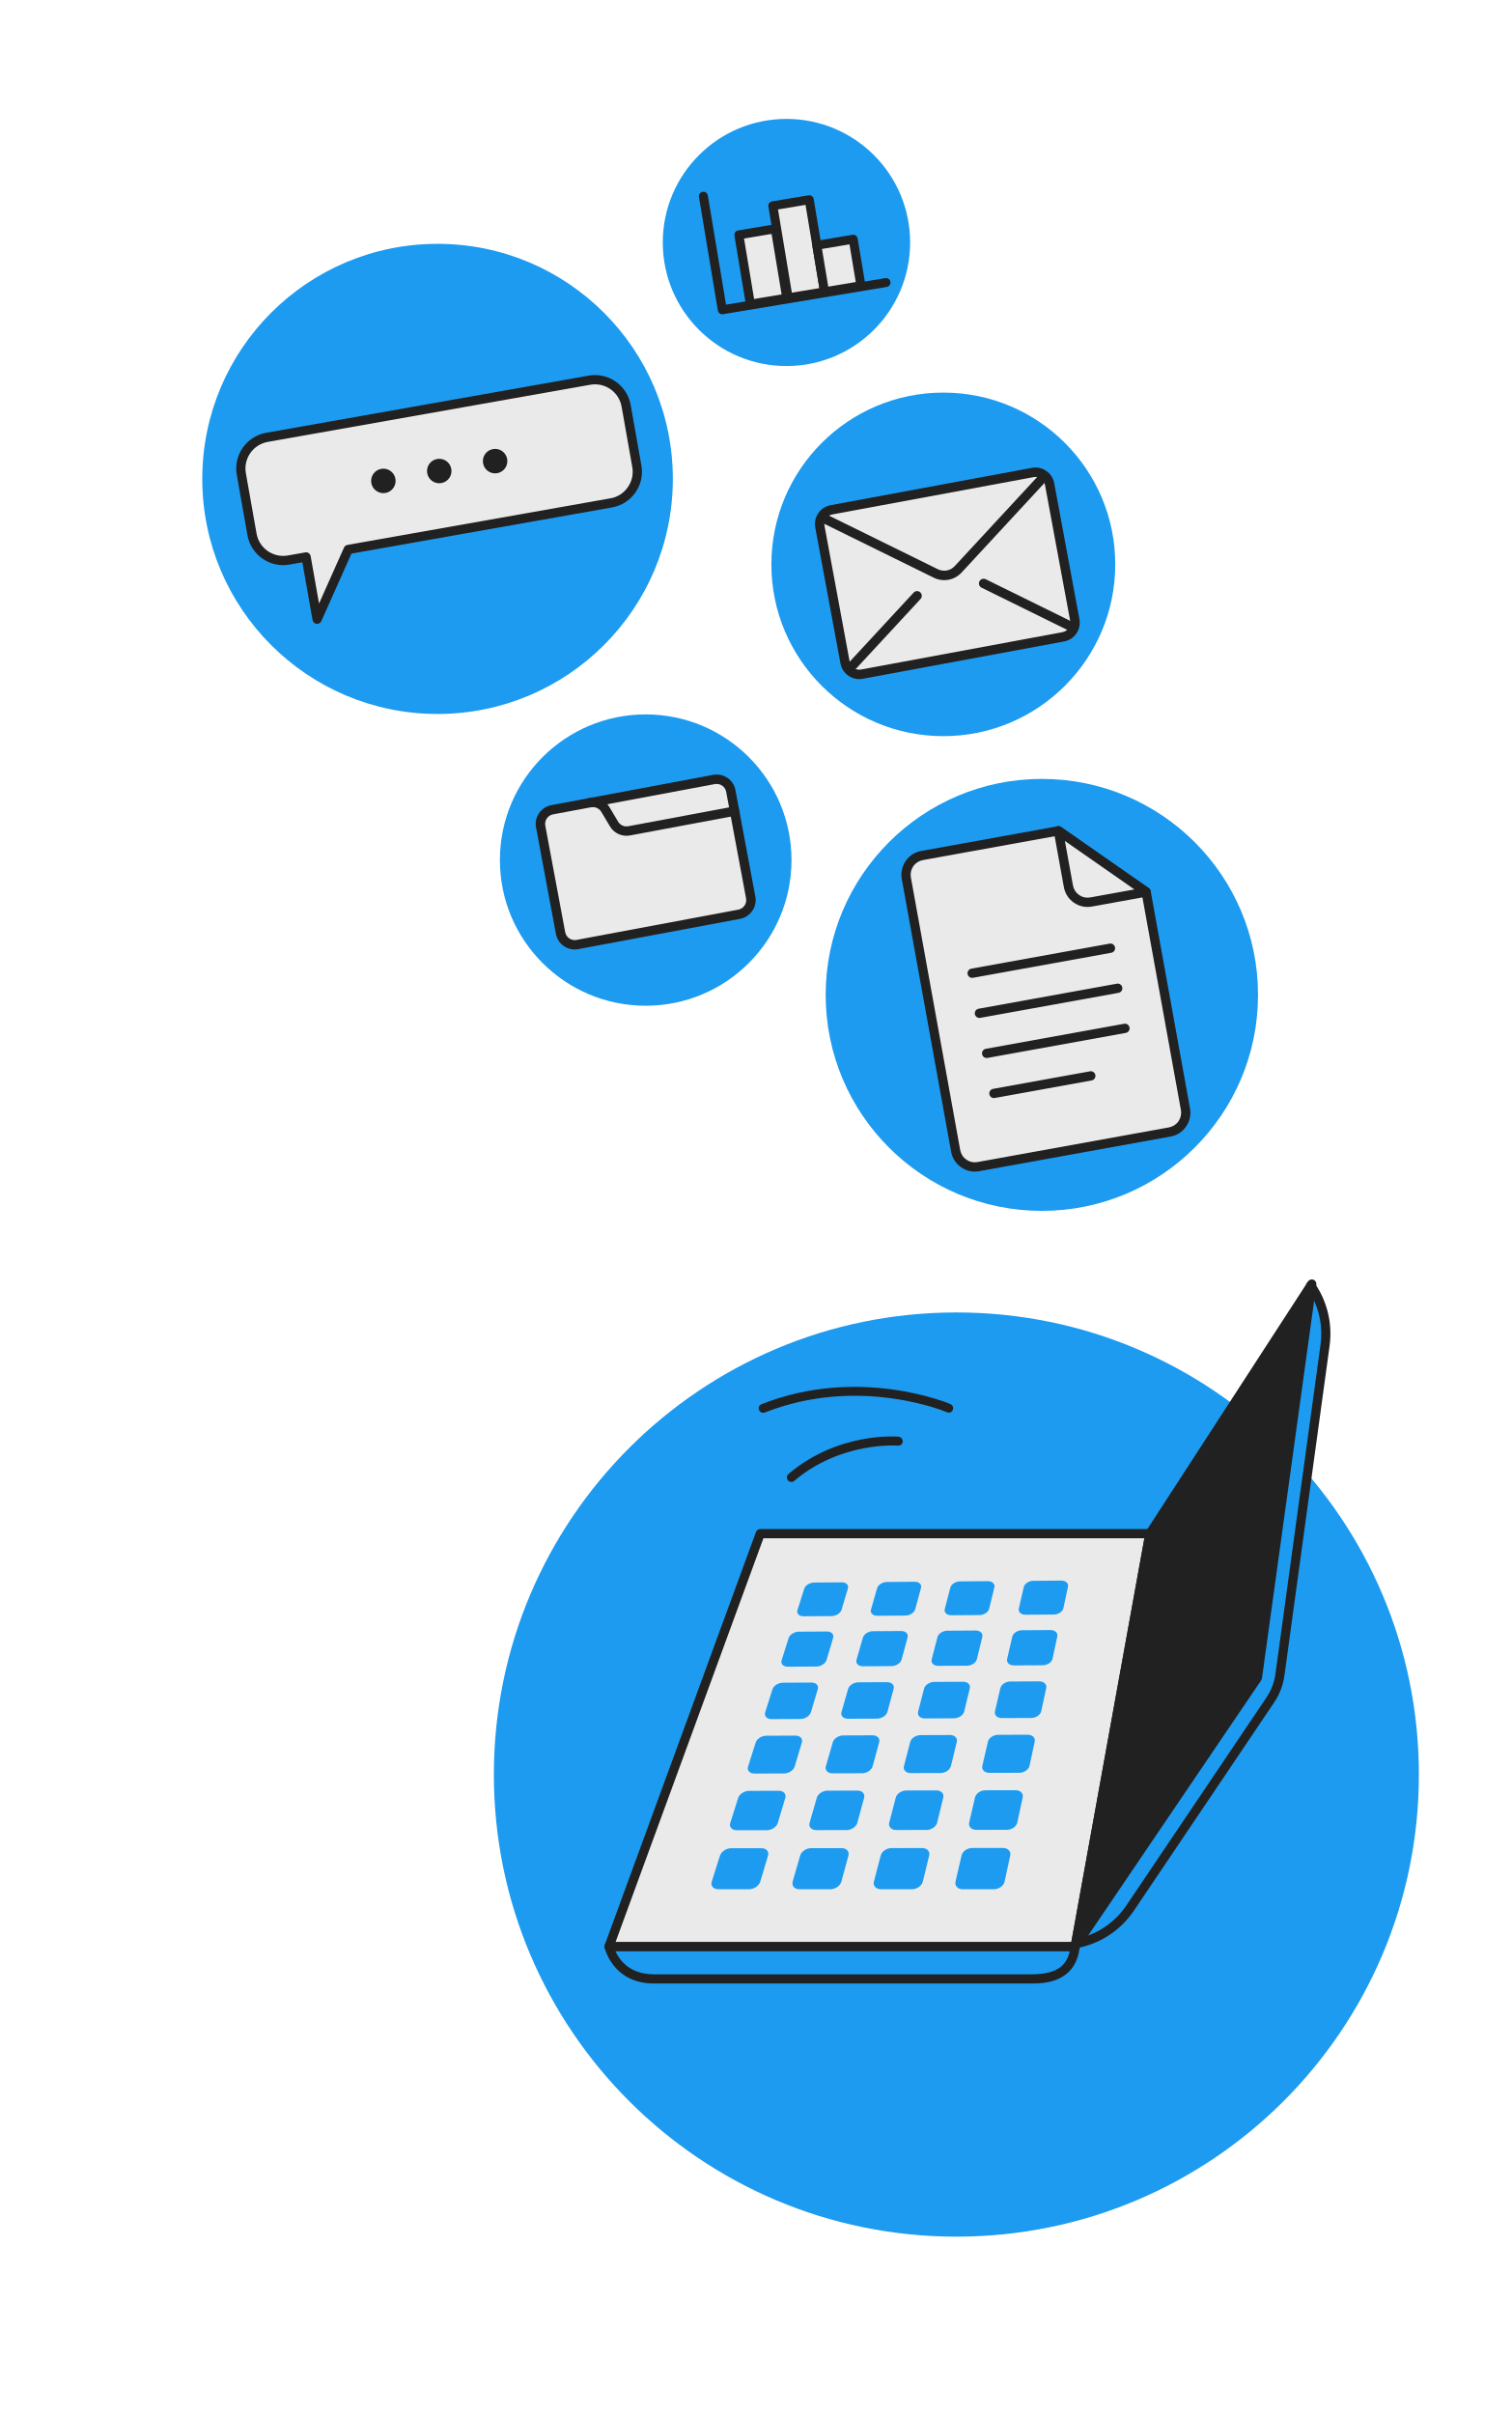
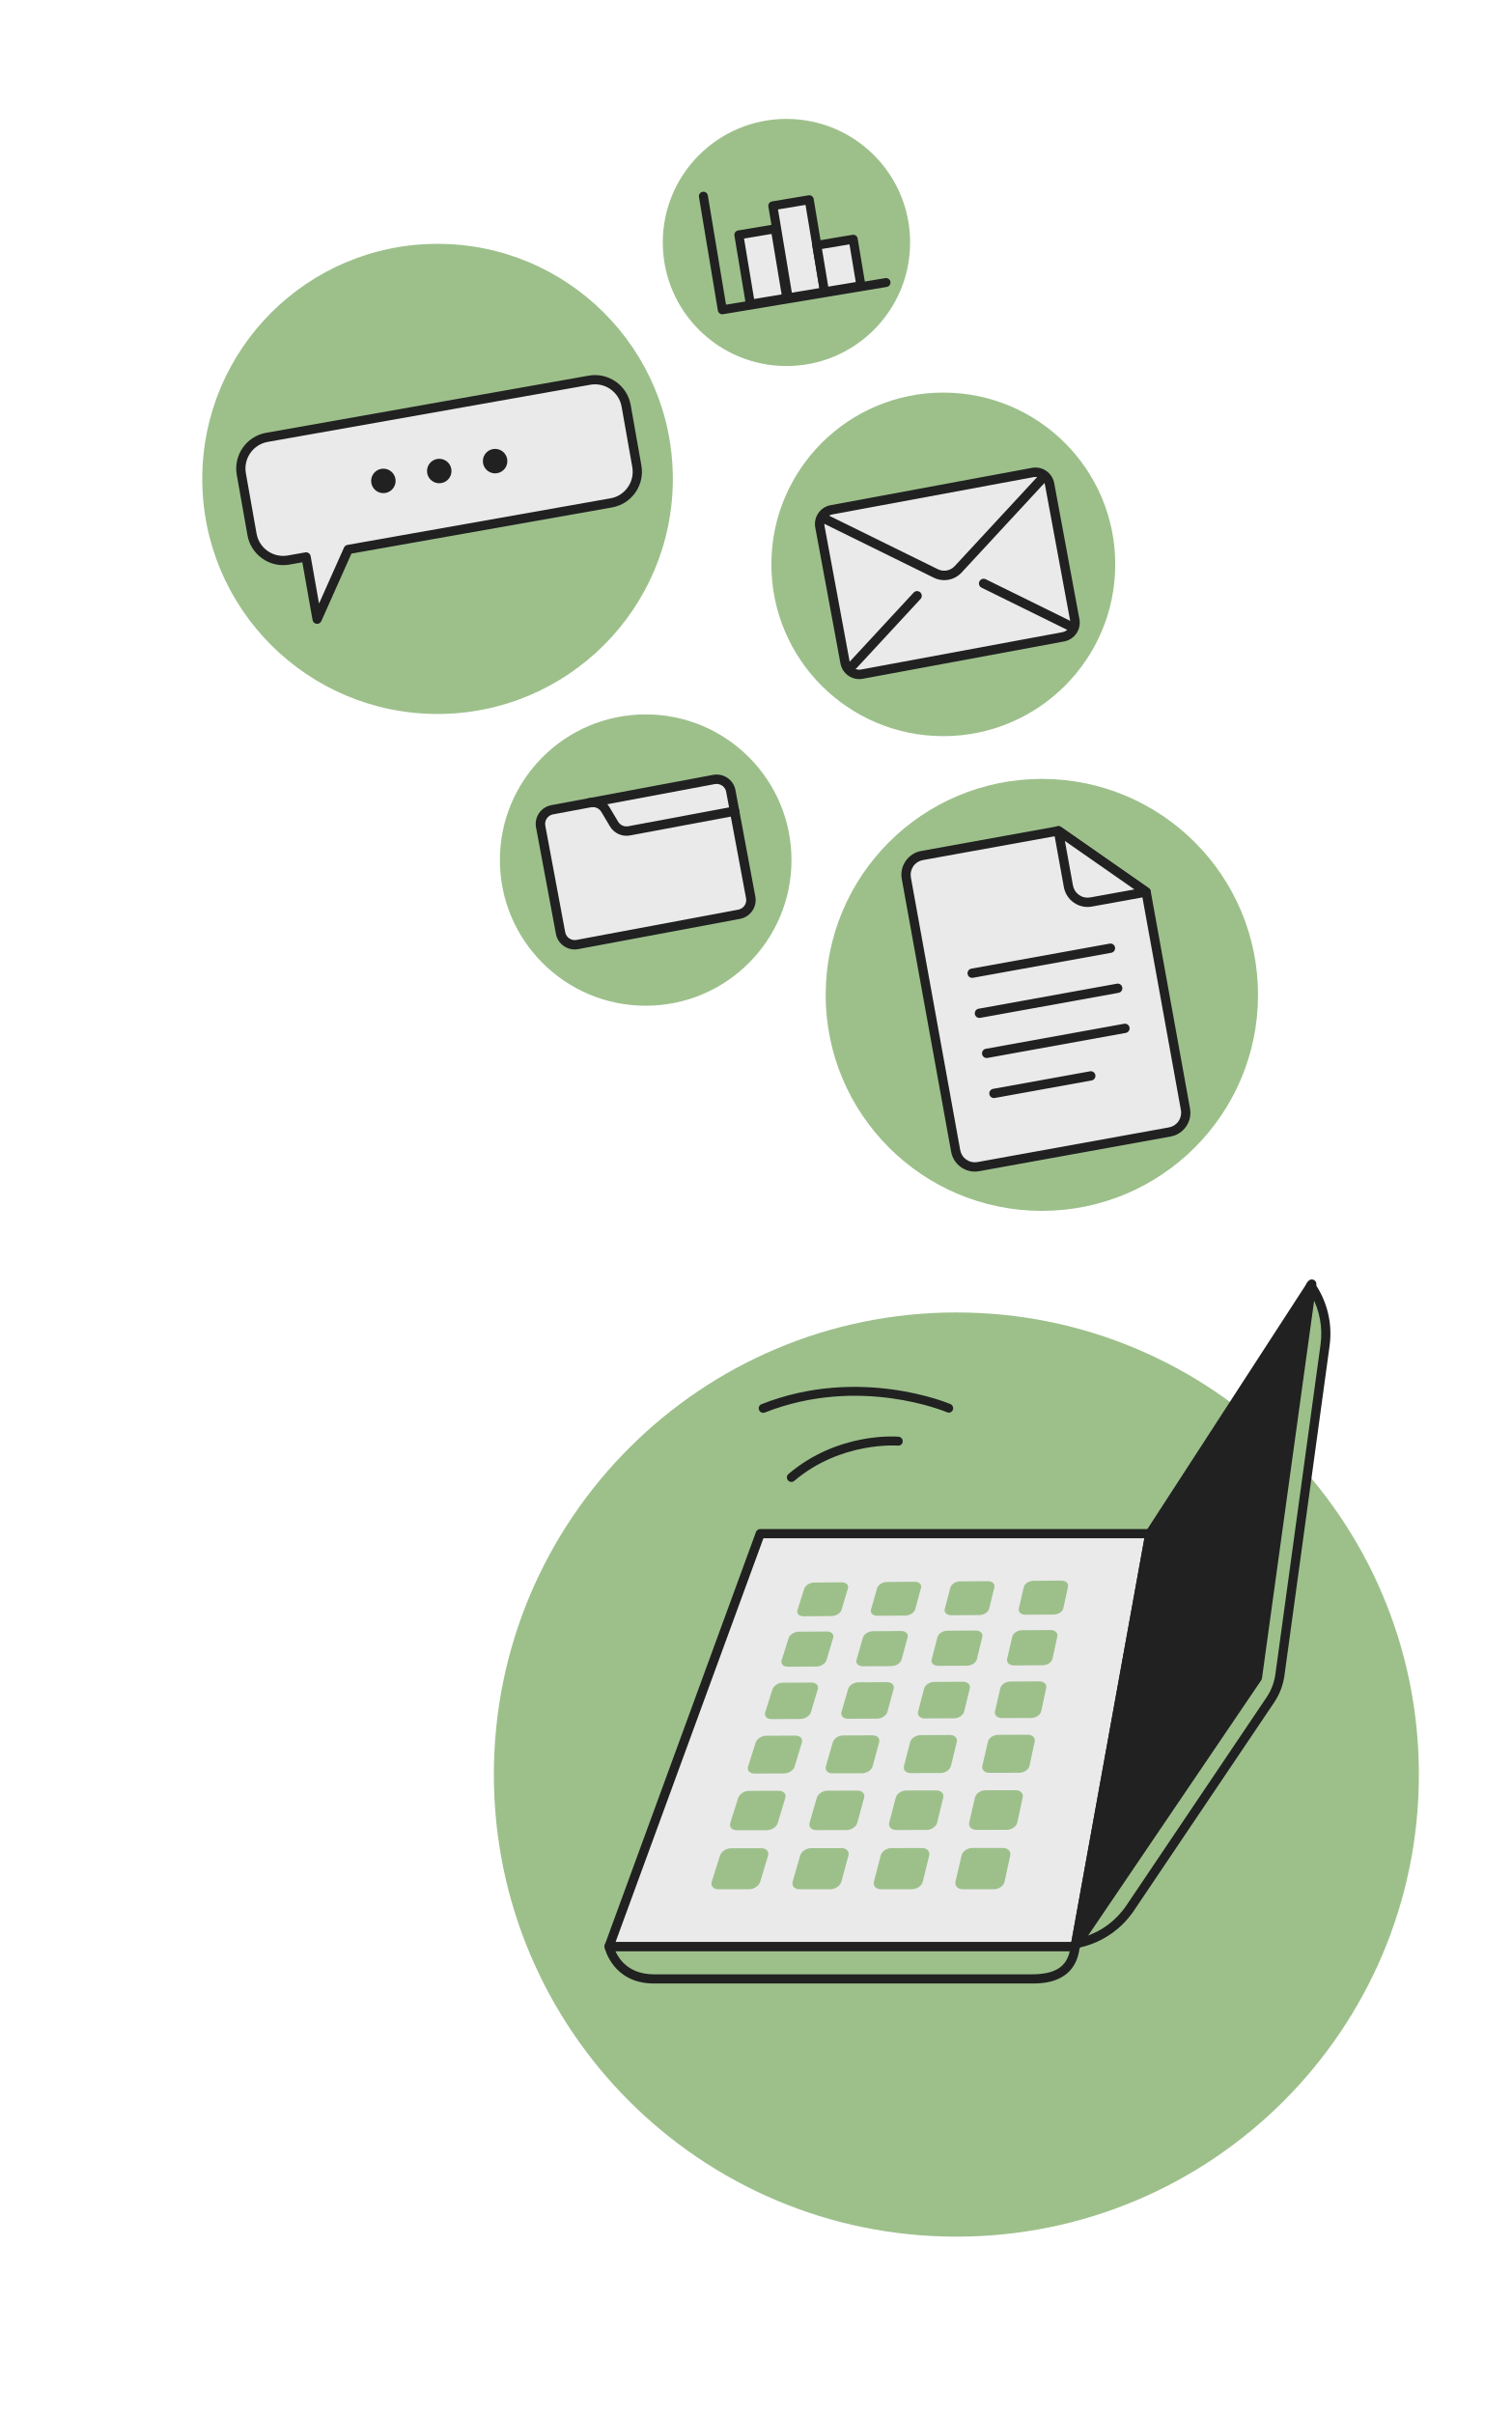
<svg xmlns="http://www.w3.org/2000/svg" width="340" height="543" viewBox="0 0 340 543" fill="none">
-   <path d="M215.143 503.109C272.606 503.109 319.189 456.571 319.189 399.164C319.189 341.757 272.606 295.219 215.143 295.219C157.681 295.219 111.098 341.757 111.098 399.164C111.098 456.571 157.681 503.109 215.143 503.109Z" fill="#1D9BF0" />
-   <path d="M285.78 382.363L254.239 429.186C251.573 433.144 247.513 435.941 242.876 437.016L242.227 437.167L294.855 289.16C297.577 293.065 298.731 297.858 298.084 302.579L287.926 376.734C287.651 378.752 286.916 380.677 285.78 382.363Z" fill="#1D9BF0" />
+   <path d="M215.143 503.109C272.606 503.109 319.189 456.571 319.189 399.164C319.189 341.757 272.606 295.219 215.143 295.219C157.681 295.219 111.098 341.757 111.098 399.164C111.098 456.571 157.681 503.109 215.143 503.109Z" fill="#9DC08B" />
+   <path d="M285.78 382.363L254.239 429.186C251.573 433.144 247.513 435.941 242.876 437.016L242.227 437.167L294.855 289.16C297.577 293.065 298.731 297.858 298.084 302.579L287.926 376.734C287.651 378.752 286.916 380.677 285.78 382.363Z" fill="#9DC08B" />
  <path d="M242.224 438.201C241.934 438.201 241.653 438.078 241.455 437.855C241.205 437.572 241.129 437.176 241.256 436.82L293.885 288.813C294.014 288.449 294.336 288.189 294.717 288.136C295.106 288.085 295.478 288.252 295.698 288.568C298.578 292.699 299.788 297.726 299.102 302.721L288.946 376.876C288.65 379.038 287.85 381.136 286.633 382.942L255.09 429.765C252.27 433.954 248.013 436.887 243.105 438.024L242.456 438.175C242.38 438.193 242.302 438.201 242.224 438.201ZM295.104 291.532L243.844 435.687C247.733 434.496 251.089 432.016 253.386 428.607L284.928 381.784C285.969 380.239 286.653 378.444 286.907 376.595L297.064 302.44C297.581 298.657 296.888 294.854 295.104 291.532Z" fill="#212121" />
-   <path d="M147.116 445.131H232.076C236.915 445.131 241.217 443.781 241.867 437.842C236.109 437.842 137.012 437.842 137.012 437.842C137.012 437.842 138.513 445.131 147.116 445.131Z" fill="#1D9BF0" />
+   <path d="M147.116 445.131H232.076C236.915 445.131 241.217 443.781 241.867 437.842C236.109 437.842 137.012 437.842 137.012 437.842C137.012 437.842 138.513 445.131 147.116 445.131Z" fill="#9DC08B" />
  <path d="M232.076 446.164H147.115C137.783 446.164 136.019 438.132 136.002 438.05C135.939 437.746 136.016 437.429 136.212 437.188C136.406 436.947 136.701 436.807 137.01 436.807H241.866C242.158 436.807 242.437 436.932 242.633 437.151C242.828 437.37 242.921 437.661 242.889 437.954C241.992 446.164 234.529 446.164 232.076 446.164ZM138.444 438.875C139.269 440.756 141.52 444.097 147.115 444.097H232.076C237.222 444.097 239.857 442.52 240.659 438.875H138.444Z" fill="#212121" />
  <path d="M137.008 437.842H241.863L258.668 344.975H171.018L137.008 437.842Z" fill="#EAEAEA" />
  <path d="M241.866 438.876H137.01C136.673 438.876 136.358 438.71 136.165 438.433C135.973 438.156 135.928 437.802 136.044 437.485L170.056 344.618C170.205 344.211 170.591 343.941 171.021 343.941H258.669C258.975 343.941 259.264 344.077 259.46 344.312C259.656 344.548 259.738 344.858 259.682 345.159L242.88 438.026C242.789 438.518 242.363 438.876 241.866 438.876ZM138.485 436.808H241.006L257.436 346.009H171.739L138.485 436.808Z" fill="#212121" />
  <path d="M282.869 377.37L241.867 437.841L258.672 344.974L295.103 288.822L282.869 377.37Z" fill="#212121" />
  <path d="M241.869 438.875C241.739 438.875 241.606 438.85 241.479 438.798C241.028 438.613 240.77 438.137 240.856 437.657L257.66 344.79C257.685 344.654 257.736 344.525 257.81 344.41L294.241 288.258C294.503 287.852 295.015 287.686 295.464 287.854C295.916 288.024 296.19 288.485 296.124 288.964L283.891 377.511C283.869 377.669 283.811 377.819 283.722 377.951L242.721 438.422C242.524 438.713 242.202 438.875 241.869 438.875ZM259.649 345.364L243.75 433.232L281.884 376.988L293.45 293.264L259.649 345.364ZM282.87 377.37H282.881H282.87Z" fill="#212121" />
-   <path d="M218.705 415.683L225.61 415.675C226.721 415.674 227.459 416.428 227.258 417.362L225.995 423.234C225.79 424.187 224.71 424.962 223.584 424.962H216.583C215.458 424.962 214.727 424.188 214.948 423.236L216.308 417.372C216.524 416.438 217.596 415.684 218.705 415.683ZM198.117 417.387L196.595 423.24C196.348 424.19 197.054 424.963 198.174 424.963H205.148C206.269 424.963 207.366 424.19 207.598 423.238L209.023 417.378C209.249 416.446 208.536 415.694 207.43 415.695L200.553 415.702C199.449 415.702 198.358 416.456 198.117 417.387ZM179.998 417.403L178.316 423.243C178.044 424.191 178.725 424.962 179.84 424.962H186.785C187.902 424.962 189.017 424.19 189.274 423.241L190.859 417.393C191.112 416.463 190.422 415.713 189.32 415.714L182.471 415.721C181.374 415.722 180.266 416.473 179.998 417.403ZM161.956 417.417L160.115 423.246C159.816 424.193 160.473 424.962 161.583 424.962H168.499C169.611 424.962 170.743 424.192 171.027 423.244L172.772 417.408C173.05 416.48 172.385 415.73 171.288 415.731L164.467 415.738C163.372 415.741 162.248 416.491 161.956 417.417ZM219.333 404.324L218.028 409.953C217.816 410.867 218.536 411.609 219.638 411.607L226.5 411.597C227.603 411.595 228.658 410.851 228.855 409.935L230.066 404.298C230.259 403.402 229.532 402.679 228.444 402.681L221.675 402.698C220.59 402.702 219.541 403.427 219.333 404.324ZM201.501 404.365L200.04 409.984C199.804 410.896 200.5 411.636 201.597 411.635L208.431 411.625C209.53 411.623 210.602 410.88 210.823 409.967L212.191 404.341C212.408 403.446 211.705 402.726 210.621 402.728L203.88 402.744C202.798 402.746 201.734 403.471 201.501 404.365ZM183.74 404.406L182.126 410.014C181.864 410.925 182.537 411.663 183.629 411.662L190.436 411.652C191.531 411.65 192.62 410.907 192.867 409.997L194.389 404.382C194.631 403.489 193.952 402.77 192.872 402.772L186.157 402.789C185.078 402.791 183.997 403.514 183.74 404.406ZM166.05 404.447L164.283 410.044C163.996 410.953 164.645 411.69 165.733 411.689L172.513 411.679C173.603 411.676 174.708 410.936 174.98 410.027L176.656 404.423C176.923 403.532 176.266 402.813 175.19 402.816L168.502 402.832C167.429 402.835 166.331 403.557 166.05 404.447ZM222.24 391.79L220.985 397.2C220.781 398.078 221.492 398.789 222.571 398.786L229.299 398.766C230.381 398.763 231.412 398.045 231.601 397.167L232.765 391.751C232.951 390.89 232.235 390.196 231.168 390.201L224.53 390.226C223.464 390.231 222.44 390.929 222.24 391.79ZM204.753 391.855L203.35 397.255C203.122 398.131 203.809 398.84 204.885 398.837L211.586 398.818C212.664 398.814 213.711 398.099 213.924 397.222L215.238 391.816C215.447 390.956 214.754 390.265 213.691 390.269L207.079 390.295C206.017 390.299 204.976 390.996 204.753 391.855ZM187.335 391.92L185.784 397.31C185.531 398.184 186.195 398.892 187.267 398.889L193.941 398.869C195.015 398.866 196.077 398.152 196.315 397.276L197.778 391.881C198.01 391.023 197.34 390.333 196.281 390.337L189.695 390.363C188.638 390.367 187.581 391.063 187.335 391.92ZM169.985 391.985L168.286 397.363C168.01 398.237 168.652 398.943 169.719 398.94L176.367 398.92C177.435 398.917 178.515 398.204 178.777 397.33L180.387 391.945C180.643 391.088 179.994 390.399 178.939 390.403L172.379 390.429C171.327 390.434 170.254 391.13 169.985 391.985ZM225.034 379.742L223.827 384.943C223.632 385.787 224.331 386.468 225.39 386.464L231.988 386.435C233.049 386.431 234.057 385.741 234.238 384.895L235.358 379.688C235.536 378.86 234.831 378.194 233.784 378.2L227.274 378.234C226.228 378.241 225.225 378.915 225.034 379.742ZM207.879 379.83L206.53 385.021C206.31 385.864 206.988 386.545 208.043 386.54L214.615 386.511C215.673 386.506 216.696 385.817 216.901 384.974L218.165 379.776C218.365 378.949 217.683 378.284 216.639 378.29L210.153 378.325C209.111 378.331 208.093 379.003 207.879 379.83ZM190.79 379.916L189.299 385.099C189.057 385.94 189.712 386.619 190.763 386.615L197.309 386.587C198.363 386.583 199.401 385.895 199.63 385.053L201.037 379.865C201.26 379.039 200.599 378.376 199.56 378.381L193.098 378.416C192.061 378.42 191.028 379.092 190.79 379.916ZM173.768 380.002L172.134 385.175C171.869 386.015 172.503 386.693 173.549 386.688L180.07 386.66C181.119 386.656 182.174 385.969 182.425 385.129L183.973 379.949C184.219 379.126 183.58 378.463 182.544 378.469L176.107 378.503C175.075 378.51 174.027 379.179 173.768 380.002ZM227.721 368.151L226.56 373.156C226.372 373.968 227.062 374.622 228.1 374.617L234.573 374.581C235.614 374.575 236.6 373.91 236.775 373.097L237.853 368.087C238.024 367.29 237.33 366.65 236.302 366.657L229.913 366.699C228.887 366.705 227.907 367.354 227.721 368.151ZM210.887 368.258L209.588 373.255C209.377 374.065 210.045 374.719 211.08 374.713L217.529 374.677C218.565 374.671 219.567 374.007 219.763 373.196L220.979 368.194C221.173 367.399 220.499 366.761 219.475 366.767L213.109 366.808C212.089 366.815 211.094 367.464 210.887 368.258ZM194.115 368.365L192.679 373.353C192.447 374.162 193.093 374.815 194.125 374.809L200.549 374.773C201.581 374.767 202.597 374.104 202.818 373.294L204.171 368.301C204.386 367.506 203.734 366.869 202.715 366.876L196.373 366.917C195.354 366.924 194.344 367.572 194.115 368.365ZM177.407 368.472L175.836 373.451C175.58 374.258 176.206 374.911 177.234 374.904L183.633 374.868C184.663 374.862 185.693 374.201 185.935 373.392L187.425 368.408C187.662 367.616 187.031 366.979 186.015 366.986L179.697 367.027C178.682 367.034 177.658 367.68 177.407 368.472ZM230.309 356.991L229.191 361.811C229.01 362.592 229.69 363.222 230.71 363.215L237.063 363.17C238.084 363.163 239.05 362.521 239.217 361.739L240.255 356.914C240.42 356.146 239.736 355.532 238.728 355.539L232.454 355.588C231.447 355.598 230.487 356.224 230.309 356.991ZM213.783 357.117L212.532 361.929C212.329 362.709 212.988 363.338 214.004 363.33L220.334 363.287C221.352 363.28 222.331 362.639 222.521 361.858L223.692 357.042C223.879 356.275 223.215 355.662 222.21 355.669L215.961 355.718C214.956 355.726 213.981 356.353 213.783 357.117ZM197.318 357.244L195.935 362.047C195.711 362.826 196.349 363.453 197.361 363.446L203.667 363.403C204.681 363.395 205.675 362.757 205.886 361.976L207.19 357.168C207.398 356.403 206.754 355.79 205.752 355.798L199.526 355.846C198.525 355.854 197.537 356.479 197.318 357.244ZM180.913 357.369L179.398 362.164C179.152 362.943 179.771 363.569 180.779 363.562L187.061 363.518C188.071 363.511 189.08 362.873 189.312 362.094L190.747 357.294C190.976 356.53 190.352 355.918 189.354 355.927L183.151 355.975C182.156 355.982 181.153 356.606 180.913 357.369Z" fill="#1D9BF0" />
-   <path d="M98.431 160.6C127.663 160.6 151.359 136.927 151.359 107.724C151.359 78.521 127.663 54.848 98.431 54.848C69.2 54.848 45.504 78.521 45.504 107.724C45.504 136.927 69.2 160.6 98.431 160.6Z" fill="#1D9BF0" />
+   <path d="M218.705 415.683L225.61 415.675C226.721 415.674 227.459 416.428 227.258 417.362L225.995 423.234C225.79 424.187 224.71 424.962 223.584 424.962H216.583C215.458 424.962 214.727 424.188 214.948 423.236L216.308 417.372C216.524 416.438 217.596 415.684 218.705 415.683ZM198.117 417.387L196.595 423.24C196.348 424.19 197.054 424.963 198.174 424.963H205.148C206.269 424.963 207.366 424.19 207.598 423.238L209.023 417.378C209.249 416.446 208.536 415.694 207.43 415.695L200.553 415.702C199.449 415.702 198.358 416.456 198.117 417.387ZM179.998 417.403L178.316 423.243C178.044 424.191 178.725 424.962 179.84 424.962H186.785C187.902 424.962 189.017 424.19 189.274 423.241L190.859 417.393C191.112 416.463 190.422 415.713 189.32 415.714L182.471 415.721C181.374 415.722 180.266 416.473 179.998 417.403ZM161.956 417.417L160.115 423.246C159.816 424.193 160.473 424.962 161.583 424.962H168.499C169.611 424.962 170.743 424.192 171.027 423.244L172.772 417.408C173.05 416.48 172.385 415.73 171.288 415.731L164.467 415.738C163.372 415.741 162.248 416.491 161.956 417.417ZM219.333 404.324L218.028 409.953C217.816 410.867 218.536 411.609 219.638 411.607L226.5 411.597C227.603 411.595 228.658 410.851 228.855 409.935L230.066 404.298C230.259 403.402 229.532 402.679 228.444 402.681L221.675 402.698C220.59 402.702 219.541 403.427 219.333 404.324ZM201.501 404.365L200.04 409.984C199.804 410.896 200.5 411.636 201.597 411.635L208.431 411.625C209.53 411.623 210.602 410.88 210.823 409.967L212.191 404.341C212.408 403.446 211.705 402.726 210.621 402.728L203.88 402.744C202.798 402.746 201.734 403.471 201.501 404.365ZM183.74 404.406L182.126 410.014C181.864 410.925 182.537 411.663 183.629 411.662L190.436 411.652C191.531 411.65 192.62 410.907 192.867 409.997L194.389 404.382C194.631 403.489 193.952 402.77 192.872 402.772L186.157 402.789C185.078 402.791 183.997 403.514 183.74 404.406ZM166.05 404.447L164.283 410.044C163.996 410.953 164.645 411.69 165.733 411.689L172.513 411.679C173.603 411.676 174.708 410.936 174.98 410.027L176.656 404.423C176.923 403.532 176.266 402.813 175.19 402.816L168.502 402.832C167.429 402.835 166.331 403.557 166.05 404.447ZM222.24 391.79L220.985 397.2C220.781 398.078 221.492 398.789 222.571 398.786L229.299 398.766C230.381 398.763 231.412 398.045 231.601 397.167L232.765 391.751C232.951 390.89 232.235 390.196 231.168 390.201L224.53 390.226C223.464 390.231 222.44 390.929 222.24 391.79ZM204.753 391.855L203.35 397.255C203.122 398.131 203.809 398.84 204.885 398.837L211.586 398.818C212.664 398.814 213.711 398.099 213.924 397.222L215.238 391.816C215.447 390.956 214.754 390.265 213.691 390.269L207.079 390.295C206.017 390.299 204.976 390.996 204.753 391.855ZM187.335 391.92L185.784 397.31C185.531 398.184 186.195 398.892 187.267 398.889L193.941 398.869C195.015 398.866 196.077 398.152 196.315 397.276L197.778 391.881C198.01 391.023 197.34 390.333 196.281 390.337L189.695 390.363C188.638 390.367 187.581 391.063 187.335 391.92ZM169.985 391.985L168.286 397.363C168.01 398.237 168.652 398.943 169.719 398.94L176.367 398.92C177.435 398.917 178.515 398.204 178.777 397.33L180.387 391.945C180.643 391.088 179.994 390.399 178.939 390.403L172.379 390.429C171.327 390.434 170.254 391.13 169.985 391.985ZM225.034 379.742L223.827 384.943C223.632 385.787 224.331 386.468 225.39 386.464L231.988 386.435C233.049 386.431 234.057 385.741 234.238 384.895L235.358 379.688C235.536 378.86 234.831 378.194 233.784 378.2L227.274 378.234C226.228 378.241 225.225 378.915 225.034 379.742ZM207.879 379.83L206.53 385.021C206.31 385.864 206.988 386.545 208.043 386.54L214.615 386.511C215.673 386.506 216.696 385.817 216.901 384.974L218.165 379.776C218.365 378.949 217.683 378.284 216.639 378.29L210.153 378.325C209.111 378.331 208.093 379.003 207.879 379.83ZM190.79 379.916L189.299 385.099C189.057 385.94 189.712 386.619 190.763 386.615L197.309 386.587C198.363 386.583 199.401 385.895 199.63 385.053L201.037 379.865C201.26 379.039 200.599 378.376 199.56 378.381L193.098 378.416C192.061 378.42 191.028 379.092 190.79 379.916ZM173.768 380.002L172.134 385.175C171.869 386.015 172.503 386.693 173.549 386.688L180.07 386.66C181.119 386.656 182.174 385.969 182.425 385.129L183.973 379.949C184.219 379.126 183.58 378.463 182.544 378.469L176.107 378.503C175.075 378.51 174.027 379.179 173.768 380.002ZM227.721 368.151L226.56 373.156C226.372 373.968 227.062 374.622 228.1 374.617L234.573 374.581C235.614 374.575 236.6 373.91 236.775 373.097L237.853 368.087C238.024 367.29 237.33 366.65 236.302 366.657L229.913 366.699C228.887 366.705 227.907 367.354 227.721 368.151ZM210.887 368.258L209.588 373.255C209.377 374.065 210.045 374.719 211.08 374.713L217.529 374.677C218.565 374.671 219.567 374.007 219.763 373.196L220.979 368.194C221.173 367.399 220.499 366.761 219.475 366.767L213.109 366.808C212.089 366.815 211.094 367.464 210.887 368.258ZM194.115 368.365L192.679 373.353C192.447 374.162 193.093 374.815 194.125 374.809L200.549 374.773C201.581 374.767 202.597 374.104 202.818 373.294L204.171 368.301C204.386 367.506 203.734 366.869 202.715 366.876L196.373 366.917C195.354 366.924 194.344 367.572 194.115 368.365ZM177.407 368.472L175.836 373.451C175.58 374.258 176.206 374.911 177.234 374.904L183.633 374.868C184.663 374.862 185.693 374.201 185.935 373.392L187.425 368.408C187.662 367.616 187.031 366.979 186.015 366.986L179.697 367.027C178.682 367.034 177.658 367.68 177.407 368.472ZM230.309 356.991L229.191 361.811C229.01 362.592 229.69 363.222 230.71 363.215L237.063 363.17C238.084 363.163 239.05 362.521 239.217 361.739L240.255 356.914C240.42 356.146 239.736 355.532 238.728 355.539L232.454 355.588C231.447 355.598 230.487 356.224 230.309 356.991ZM213.783 357.117L212.532 361.929C212.329 362.709 212.988 363.338 214.004 363.33L220.334 363.287C221.352 363.28 222.331 362.639 222.521 361.858L223.692 357.042C223.879 356.275 223.215 355.662 222.21 355.669L215.961 355.718C214.956 355.726 213.981 356.353 213.783 357.117ZM197.318 357.244L195.935 362.047C195.711 362.826 196.349 363.453 197.361 363.446L203.667 363.403C204.681 363.395 205.675 362.757 205.886 361.976L207.19 357.168C207.398 356.403 206.754 355.79 205.752 355.798L199.526 355.846C198.525 355.854 197.537 356.479 197.318 357.244ZM180.913 357.369L179.398 362.164C179.152 362.943 179.771 363.569 180.779 363.562L187.061 363.518C188.071 363.511 189.08 362.873 189.312 362.094L190.747 357.294C190.976 356.53 190.352 355.918 189.354 355.927L183.151 355.975C182.156 355.982 181.153 356.606 180.913 357.369Z" fill="#9DC08B" />
+   <path d="M98.431 160.6C127.663 160.6 151.359 136.927 151.359 107.724C151.359 78.521 127.663 54.848 98.431 54.848C69.2 54.848 45.504 78.521 45.504 107.724C45.504 136.927 69.2 160.6 98.431 160.6Z" fill="#9DC08B" />
  <path d="M213.961 317.607C213.696 317.773 213.356 317.81 213.043 317.673C212.848 317.589 193.313 309.328 172.052 317.732C171.542 317.934 170.961 317.678 170.752 317.161C170.544 316.644 170.785 316.056 171.296 315.859C193.338 307.144 213.6 315.741 213.802 315.828C214.31 316.049 214.552 316.641 214.343 317.151C214.262 317.347 214.127 317.503 213.961 317.607Z" fill="#212121" />
  <path d="M202.621 325.034C202.447 325.143 202.237 325.198 202.016 325.178C201.888 325.168 189.185 324.176 178.661 333.117C178.248 333.47 177.615 333.411 177.255 332.984C176.896 332.557 176.944 331.923 177.362 331.568C188.526 322.081 201.604 323.126 202.155 323.175C202.703 323.224 203.117 323.711 203.078 324.264C203.056 324.596 202.877 324.874 202.621 325.034Z" fill="#212121" />
  <path d="M132.615 85.521L60.054 98.376C56.187 99.062 53.606 102.753 54.291 106.621L56.695 120.209C57.38 124.077 61.071 126.657 64.938 125.972L68.861 125.278L71.341 139.286L78.338 123.599L137.5 113.118C141.368 112.432 143.949 108.742 143.265 104.873L140.86 91.285C140.174 87.416 136.483 84.835 132.615 85.521Z" fill="#EAEAEA" />
  <path d="M71.519 140.309C71.419 140.327 71.314 140.33 71.209 140.318C70.755 140.262 70.391 139.917 70.312 139.467L68.014 126.483L65.116 126.997C60.69 127.781 56.451 124.817 55.667 120.39L53.262 106.803C52.481 102.382 55.436 98.148 59.852 97.355C59.858 97.354 59.863 97.353 59.87 97.352L132.431 84.496C136.857 83.713 141.096 86.676 141.88 91.103L144.284 104.691C144.664 106.834 144.186 108.999 142.937 110.784C141.694 112.563 139.832 113.755 137.695 114.138C137.689 114.139 137.683 114.14 137.677 114.141L79.058 124.526L72.287 139.71C72.142 140.03 71.852 140.249 71.519 140.309ZM60.219 99.403C56.93 99.993 54.728 103.146 55.31 106.44L57.716 120.027C58.299 123.324 61.456 125.532 64.754 124.948L68.676 124.253C68.948 124.204 69.228 124.266 69.454 124.424C69.68 124.582 69.834 124.823 69.882 125.095L71.77 135.761L77.384 123.174C77.525 122.859 77.812 122.634 78.15 122.574C78.151 122.573 78.151 122.573 78.153 122.573L137.315 112.092C138.899 111.842 140.303 110.921 141.234 109.591C142.164 108.261 142.52 106.65 142.236 105.052L139.832 91.464C139.248 88.167 136.092 85.959 132.795 86.543L60.232 99.4C60.228 99.401 60.224 99.402 60.219 99.403Z" fill="#212121" />
  <path d="M86.729 110.885C88.225 110.617 89.221 109.186 88.953 107.689C88.684 106.192 87.254 105.196 85.757 105.465C84.26 105.733 83.264 107.165 83.533 108.661C83.801 110.158 85.232 111.154 86.729 110.885Z" fill="#212121" />
  <path d="M99.299 108.66C100.796 108.392 101.792 106.961 101.523 105.464C101.255 103.967 99.824 102.972 98.327 103.24C96.831 103.509 95.835 104.94 96.103 106.437C96.371 107.933 97.802 108.929 99.299 108.66Z" fill="#212121" />
  <path d="M111.865 106.434C113.362 106.165 114.358 104.734 114.09 103.237C113.821 101.741 112.39 100.745 110.894 101.014C109.397 101.282 108.401 102.713 108.669 104.21C108.938 105.707 110.369 106.702 111.865 106.434Z" fill="#212121" />
-   <path d="M212.205 165.589C233.566 165.589 250.883 148.29 250.883 126.949C250.883 105.609 233.566 88.309 212.205 88.309C190.844 88.309 173.527 105.609 173.527 126.949C173.527 148.29 190.844 165.589 212.205 165.589Z" fill="#1D9BF0" />
+   <path d="M212.205 165.589C233.566 165.589 250.883 148.29 250.883 126.949C250.883 105.609 233.566 88.309 212.205 88.309C190.844 88.309 173.527 105.609 173.527 126.949C173.527 148.29 190.844 165.589 212.205 165.589Z" fill="#9DC08B" />
  <path d="M239.19 143.244L193.879 151.647C192.121 151.973 190.431 150.808 190.104 149.046L184.438 118.463C184.112 116.701 185.272 115.007 187.03 114.682L232.342 106.278C234.099 105.952 235.79 107.117 236.116 108.879L241.782 139.462C242.109 141.224 240.948 142.918 239.19 143.244Z" fill="#EAEAEA" />
  <path d="M239.395 144.283C239.39 144.284 239.387 144.284 239.384 144.285L194.072 152.687C191.744 153.119 189.498 151.57 189.066 149.237L183.399 118.653C182.968 116.323 184.505 114.076 186.827 113.64C186.83 113.64 186.833 113.639 186.836 113.639L232.148 105.236C233.275 105.027 234.416 105.271 235.363 105.922C236.309 106.574 236.945 107.555 237.154 108.685L242.822 139.268C243.03 140.398 242.788 141.543 242.14 142.49C241.492 143.436 240.518 144.072 239.395 144.283ZM187.217 115.723C186.038 115.944 185.258 117.085 185.477 118.268L191.144 148.853C191.25 149.426 191.573 149.925 192.053 150.255C192.534 150.586 193.113 150.71 193.686 150.604L238.998 142.202C239 142.201 239.002 142.201 239.003 142.201C239.574 142.094 240.068 141.771 240.398 141.291C240.728 140.81 240.85 140.229 240.743 139.655L235.077 109.071C234.97 108.497 234.647 107.998 234.166 107.668C233.686 107.337 233.107 107.214 232.535 107.32L187.223 115.722C187.22 115.722 187.218 115.722 187.217 115.723Z" fill="#212121" />
  <path d="M213.391 130.406C212.287 130.613 211.116 130.468 210.043 129.939L185.378 117.799C184.854 117.54 184.637 116.905 184.895 116.381C185.152 115.856 185.783 115.64 186.308 115.897L210.973 128.037C212.27 128.675 213.796 128.391 214.777 127.332L233.453 107.156C233.849 106.728 234.518 106.703 234.946 107.1C235.374 107.498 235.399 108.168 235.002 108.597L216.327 128.774C215.521 129.646 214.488 130.2 213.391 130.406Z" fill="#212121" />
  <path d="M192.104 150.615C191.785 150.674 191.445 150.587 191.189 150.35C190.76 149.952 190.736 149.282 191.132 148.853L205.529 133.298C205.925 132.869 206.593 132.846 207.021 133.242C207.45 133.64 207.474 134.31 207.078 134.739L192.682 150.295C192.522 150.467 192.319 150.574 192.104 150.615Z" fill="#212121" />
  <path d="M240.485 141.644C240.269 141.685 240.039 141.658 239.826 141.554L220.811 132.193C220.288 131.935 220.071 131.3 220.328 130.775C220.586 130.25 221.217 130.035 221.741 130.291L240.757 139.651C241.28 139.91 241.497 140.545 241.24 141.069C241.088 141.381 240.802 141.585 240.485 141.644Z" fill="#212121" />
-   <path d="M234.372 272.371C261.23 272.371 283.002 250.62 283.002 223.788C283.002 196.956 261.23 175.205 234.372 175.205C207.515 175.205 185.742 196.956 185.742 223.788C185.742 250.62 207.515 272.371 234.372 272.371Z" fill="#1D9BF0" />
-   <path d="M145.254 226.228C163.367 226.228 178.051 211.558 178.051 193.463C178.051 175.367 163.367 160.697 145.254 160.697C127.141 160.697 112.457 175.367 112.457 193.463C112.457 211.558 127.141 226.228 145.254 226.228Z" fill="#1D9BF0" />
-   <path d="M176.919 82.336C192.284 82.336 204.74 69.892 204.74 54.542C204.74 39.192 192.284 26.748 176.919 26.748C161.554 26.748 149.098 39.192 149.098 54.542C149.098 69.892 161.554 82.336 176.919 82.336Z" fill="#1D9BF0" />
+   <path d="M234.372 272.371C261.23 272.371 283.002 250.62 283.002 223.788C283.002 196.956 261.23 175.205 234.372 175.205C207.515 175.205 185.742 196.956 185.742 223.788C185.742 250.62 207.515 272.371 234.372 272.371Z" fill="#9DC08B" />
+   <path d="M145.254 226.228C163.367 226.228 178.051 211.558 178.051 193.463C178.051 175.367 163.367 160.697 145.254 160.697C127.141 160.697 112.457 175.367 112.457 193.463C112.457 211.558 127.141 226.228 145.254 226.228Z" fill="#9DC08B" />
+   <path d="M176.919 82.336C192.284 82.336 204.74 69.892 204.74 54.542C204.74 39.192 192.284 26.748 176.919 26.748C161.554 26.748 149.098 39.192 149.098 54.542C149.098 69.892 161.554 82.336 176.919 82.336Z" fill="#9DC08B" />
  <path d="M166.275 205.649L129.892 212.456C128.128 212.787 126.431 211.633 126.104 209.88L121.626 185.913C121.297 184.161 122.463 182.471 124.228 182.141L160.61 175.334C162.375 175.005 164.072 176.158 164.399 177.911L168.877 201.878C169.205 203.63 168.04 205.319 166.275 205.649Z" fill="#EAEAEA" />
  <path d="M166.477 206.685C166.474 206.686 166.471 206.686 166.468 206.687L130.086 213.494C128.954 213.706 127.809 213.467 126.858 212.822C125.909 212.176 125.27 211.202 125.06 210.077L120.583 186.111C120.373 184.986 120.617 183.847 121.267 182.902C121.917 181.959 122.895 181.323 124.023 181.109C124.028 181.109 124.031 181.108 124.034 181.108L160.417 174.3C162.753 173.863 165.008 175.396 165.443 177.717L169.921 201.684C170.354 204.002 168.81 206.243 166.477 206.685ZM124.416 183.18C123.233 183.405 122.449 184.543 122.669 185.72L127.146 209.687C127.253 210.258 127.577 210.753 128.06 211.08C128.542 211.408 129.123 211.529 129.698 211.421L166.081 204.614C166.083 204.613 166.085 204.613 166.086 204.613C167.271 204.388 168.055 203.249 167.834 202.073L163.357 178.106C163.136 176.927 161.991 176.148 160.804 176.371L124.422 183.18C124.419 183.18 124.417 183.18 124.416 183.18Z" fill="#212121" />
  <path d="M165.445 183.488C165.444 183.489 165.444 183.489 165.443 183.489L141.724 187.926C139.953 188.257 138.146 187.446 137.228 185.908L135.271 182.625C134.795 181.829 133.861 181.41 132.944 181.581C132.367 181.689 131.814 181.312 131.707 180.74C131.6 180.17 131.98 179.618 132.554 179.51C132.555 179.509 132.556 179.509 132.556 179.509C134.346 179.175 136.17 179.993 137.097 181.548L139.053 184.83C139.52 185.611 140.436 186.022 141.336 185.854L165.056 181.417C165.632 181.309 166.185 181.686 166.292 182.257C166.4 182.829 166.02 183.38 165.445 183.488Z" fill="#212121" />
  <path d="M238.115 186.886L207.412 192.445C205.033 192.876 203.455 195.164 203.888 197.555L214.98 258.874C215.413 261.265 217.692 262.854 220.071 262.423L263.15 254.623C265.529 254.192 267.107 251.904 266.674 249.513L257.832 200.633L238.115 186.886Z" fill="#EAEAEA" />
  <path d="M263.35 255.647C263.346 255.648 263.342 255.649 263.337 255.649L220.258 263.449C218.834 263.707 217.396 263.392 216.205 262.562C215.015 261.732 214.218 260.488 213.959 259.057L202.865 197.738C202.606 196.307 202.917 194.861 203.741 193.667C204.562 192.477 205.794 191.678 207.213 191.418C207.217 191.417 207.221 191.417 207.226 191.416L237.929 185.857C238.2 185.808 238.479 185.869 238.706 186.027L258.424 199.775C258.651 199.933 258.805 200.174 258.855 200.448L267.699 249.327C267.958 250.758 267.647 252.204 266.824 253.398C266.001 254.589 264.769 255.387 263.35 255.647ZM207.59 193.473C206.716 193.633 205.956 194.125 205.45 194.859C204.942 195.594 204.751 196.486 204.91 197.368L216.004 258.687C216.164 259.569 216.656 260.337 217.389 260.847C218.122 261.358 219.01 261.552 219.888 261.393L262.966 253.594C262.968 253.594 262.971 253.593 262.973 253.593C263.847 253.432 264.608 252.94 265.114 252.206C265.622 251.471 265.814 250.579 265.654 249.697L256.887 201.244L237.876 187.989L207.598 193.471C207.595 193.472 207.593 193.472 207.59 193.473Z" fill="#212121" />
  <path d="M250 214.31C250 214.31 249.998 214.31 249.997 214.311L218.877 219.943C218.313 220.046 217.771 219.668 217.668 219.101C217.566 218.535 217.939 217.992 218.503 217.889C218.503 217.889 218.504 217.889 218.505 217.888L249.625 212.256C250.189 212.153 250.731 212.531 250.834 213.098C250.936 213.664 250.564 214.207 250 214.31Z" fill="#212121" />
  <path d="M251.632 223.324C251.632 223.324 251.631 223.324 251.63 223.324L220.51 228.957C219.945 229.059 219.404 228.682 219.301 228.115C219.198 227.549 219.572 227.006 220.135 226.902C220.135 226.902 220.136 226.902 220.137 226.902L251.258 221.269C251.822 221.167 252.364 221.544 252.466 222.112C252.568 222.678 252.195 223.221 251.632 223.324Z" fill="#212121" />
  <path d="M253.261 232.338C253.261 232.338 253.26 232.338 253.259 232.338L222.139 237.971C221.574 238.073 221.033 237.696 220.93 237.128C220.827 236.562 221.201 236.019 221.764 235.916C221.764 235.916 221.765 235.916 221.766 235.916L252.887 230.283C253.451 230.181 253.992 230.558 254.095 231.125C254.198 231.691 253.825 232.234 253.261 232.338Z" fill="#212121" />
  <path d="M245.575 243.033C245.575 243.033 245.574 243.034 245.573 243.034L223.771 246.98C223.207 247.083 222.666 246.705 222.563 246.138C222.46 245.572 222.834 245.029 223.397 244.926C223.397 244.926 223.398 244.926 223.399 244.926L245.201 240.979C245.765 240.876 246.307 241.254 246.409 241.821C246.512 242.388 246.138 242.93 245.575 243.033Z" fill="#212121" />
  <path d="M238.086 186.868L240.343 199.345C240.776 201.737 243.055 203.325 245.435 202.894L257.85 200.646L238.086 186.868Z" fill="#EAEAEA" />
  <path d="M258.038 201.674C258.037 201.674 258.037 201.674 258.036 201.674L245.62 203.922C244.197 204.18 242.758 203.865 241.567 203.036C240.377 202.206 239.579 200.961 239.32 199.53L237.063 187.053C236.988 186.637 237.169 186.217 237.522 185.989C237.876 185.761 238.331 185.77 238.676 186.01L258.439 199.79C258.786 200.031 258.953 200.457 258.863 200.869C258.777 201.281 258.451 201.598 258.038 201.674ZM239.557 189.163L241.366 199.16C241.526 200.042 242.018 200.809 242.751 201.321C243.484 201.832 244.371 202.026 245.249 201.867L255.196 200.066L239.557 189.163Z" fill="#212121" />
  <path d="M199.48 64.545C199.479 64.545 199.477 64.545 199.476 64.545L162.654 70.677C162.389 70.721 162.116 70.659 161.899 70.505C161.681 70.35 161.534 70.116 161.49 69.852L157.235 44.298C157.144 43.753 157.515 43.235 158.066 43.141C158.067 43.141 158.069 43.141 158.07 43.141C158.621 43.049 159.143 43.418 159.234 43.965L163.324 68.529L199.146 62.563C199.698 62.471 200.22 62.841 200.311 63.388C200.403 63.934 200.031 64.451 199.48 64.545Z" fill="#212121" />
  <path d="M174.401 51.465L166.211 52.83L168.804 68.413L176.994 67.048L174.401 51.465Z" fill="#EAEAEA" />
  <path d="M177.164 68.038C177.163 68.038 177.161 68.038 177.16 68.038L168.97 69.403C168.418 69.496 167.896 69.126 167.805 68.579L165.212 52.996C165.121 52.45 165.493 51.933 166.043 51.839C166.044 51.839 166.046 51.838 166.047 51.838L174.237 50.473C174.502 50.429 174.774 50.491 174.993 50.645C175.211 50.8 175.358 51.034 175.402 51.297L177.995 66.881C178.038 67.144 177.975 67.413 177.818 67.631C177.663 67.847 177.427 67.993 177.164 68.038ZM169.64 67.255L175.83 66.223L173.567 52.621L167.376 53.653L169.64 67.255Z" fill="#212121" />
  <path d="M182.042 44.926L173.852 46.291L177.297 66.998L185.487 65.633L182.042 44.926Z" fill="#EAEAEA" />
  <path d="M185.657 66.622C185.656 66.622 185.654 66.622 185.653 66.623L177.463 67.987C177.198 68.032 176.925 67.97 176.708 67.816C176.489 67.661 176.342 67.427 176.299 67.164L172.853 46.457C172.762 45.911 173.134 45.394 173.685 45.3C173.686 45.3 173.687 45.3 173.689 45.3L181.879 43.935C182.144 43.891 182.415 43.952 182.634 44.107C182.852 44.261 182.999 44.496 183.043 44.758L186.488 65.466C186.58 66.011 186.208 66.528 185.657 66.622ZM178.133 65.839L184.324 64.807L181.209 46.082L175.019 47.114L178.133 65.839Z" fill="#212121" />
  <path d="M191.936 53.809L183.746 55.174L185.486 65.633L193.676 64.269L191.936 53.809Z" fill="#EAEAEA" />
  <path d="M193.846 65.259C193.845 65.26 193.843 65.26 193.842 65.26L185.652 66.625C185.1 66.717 184.579 66.347 184.488 65.8L182.747 55.341C182.656 54.795 183.028 54.278 183.578 54.184C183.579 54.184 183.581 54.184 183.582 54.184L191.772 52.819C192.037 52.774 192.308 52.836 192.527 52.99C192.745 53.145 192.892 53.38 192.936 53.642L194.677 64.103C194.721 64.365 194.658 64.635 194.5 64.852C194.344 65.067 194.11 65.214 193.846 65.259ZM186.321 64.476L192.512 63.444L191.1 54.965L184.91 55.997L186.321 64.476Z" fill="#212121" />
</svg>
